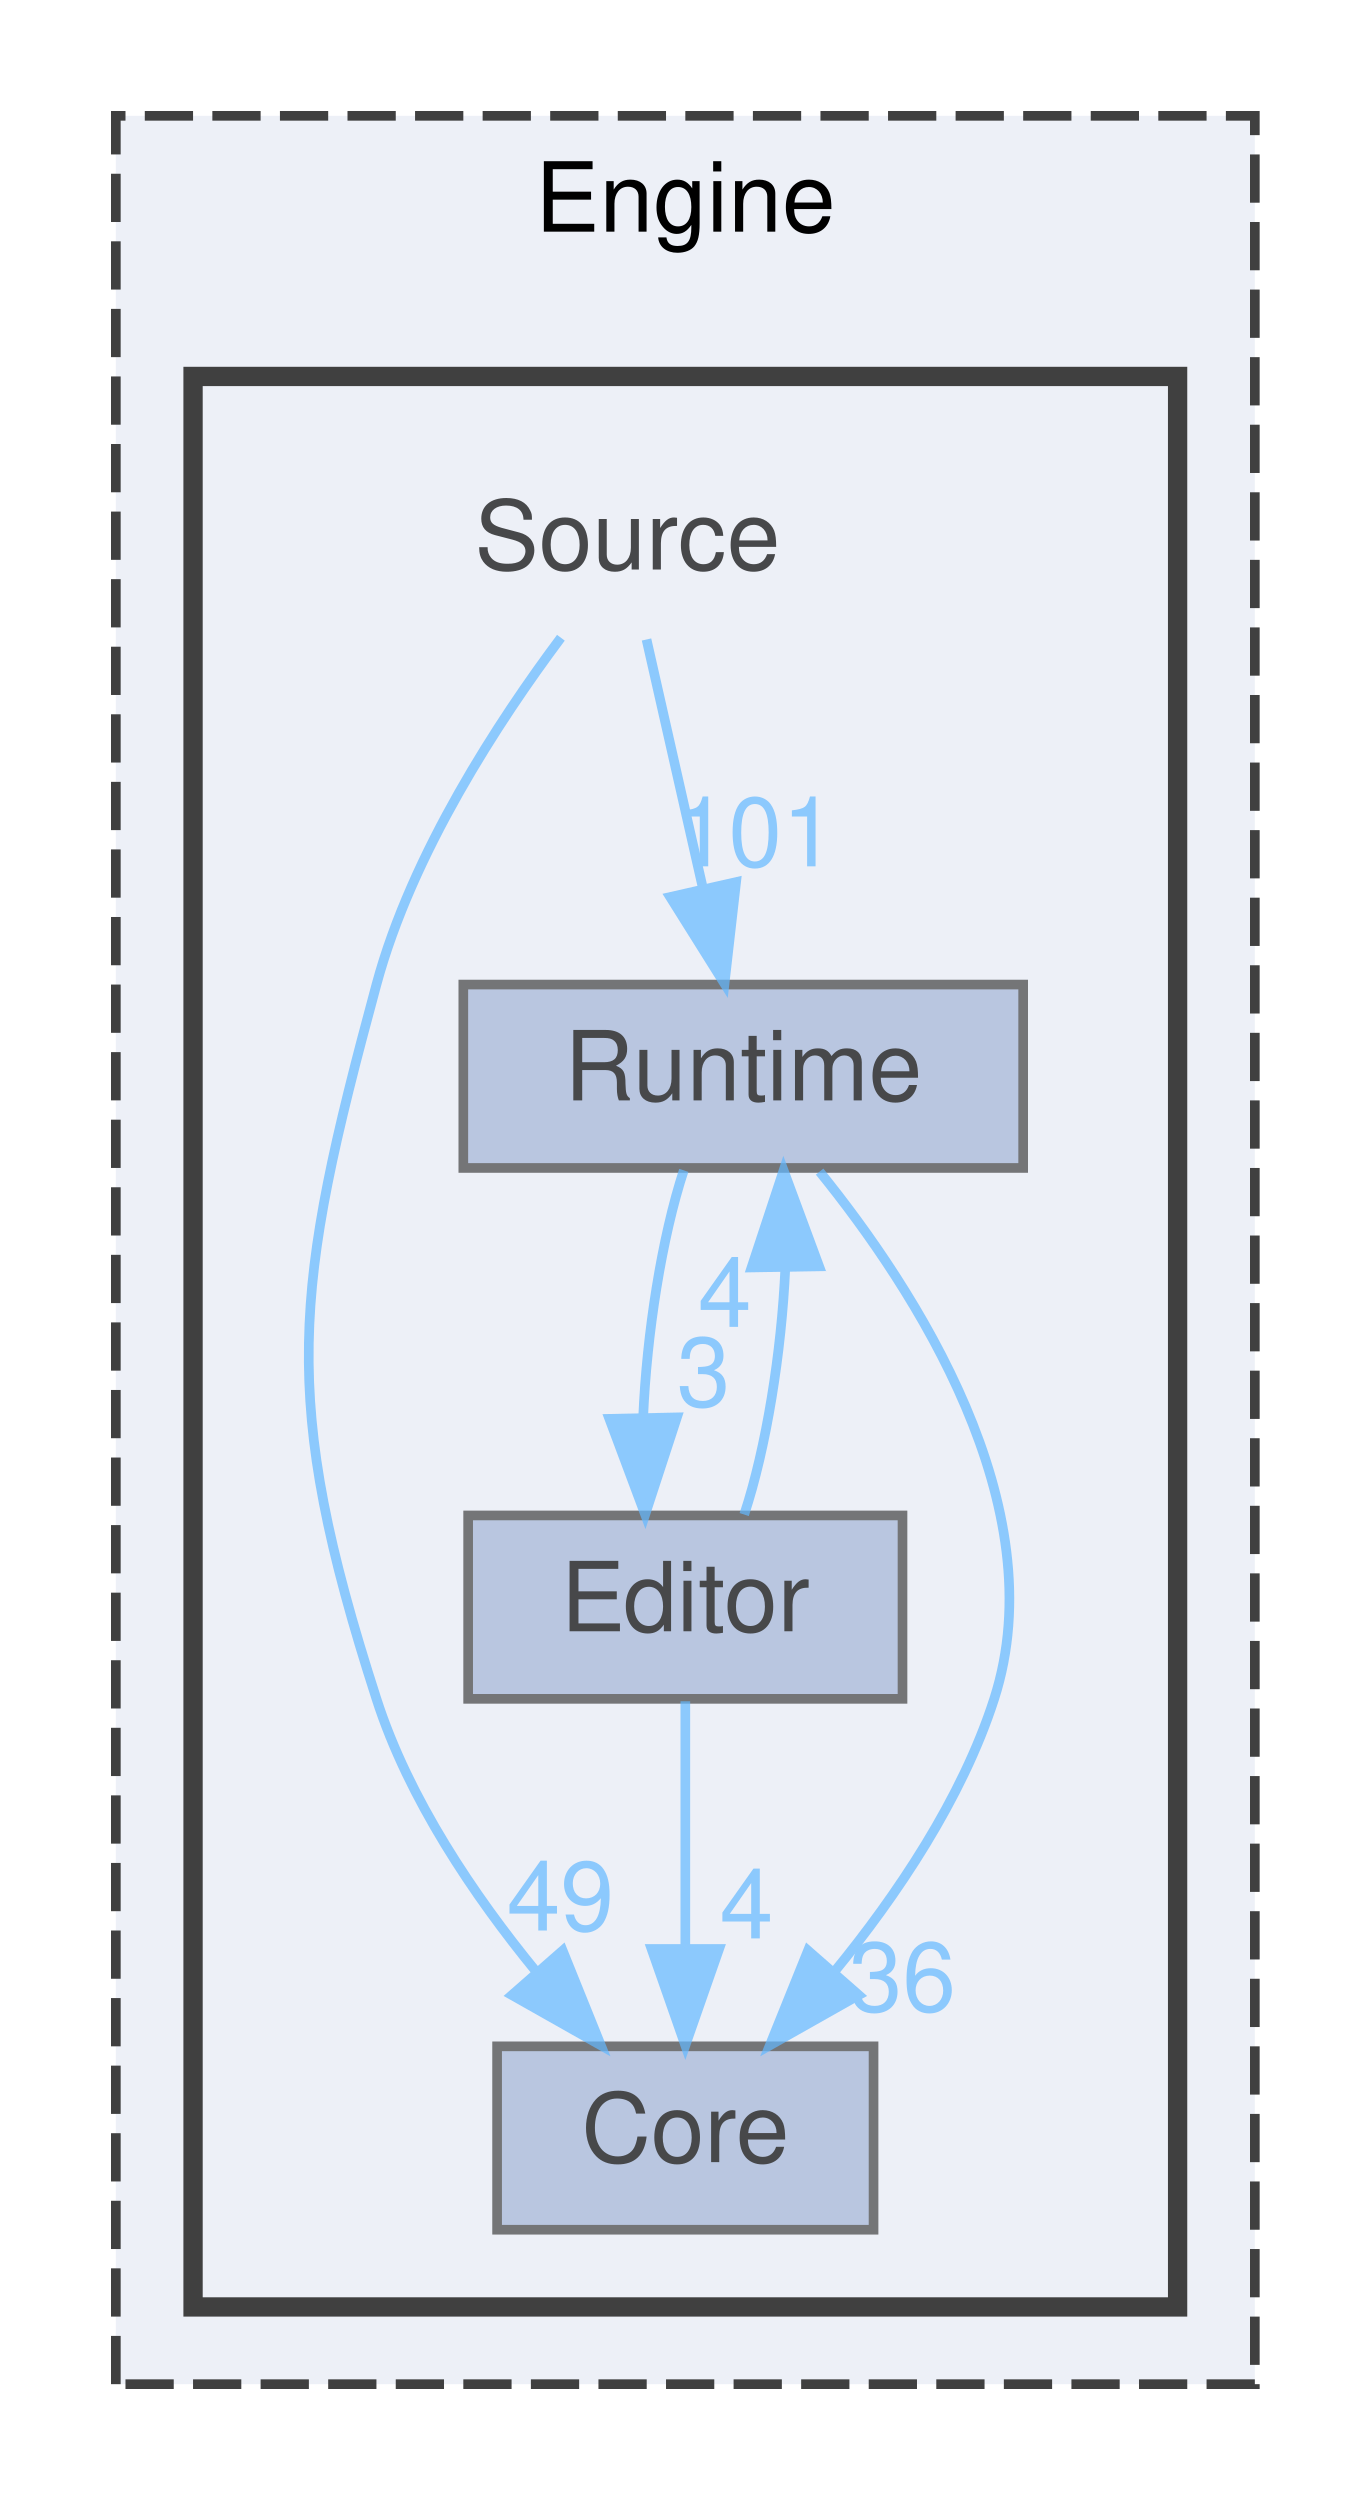
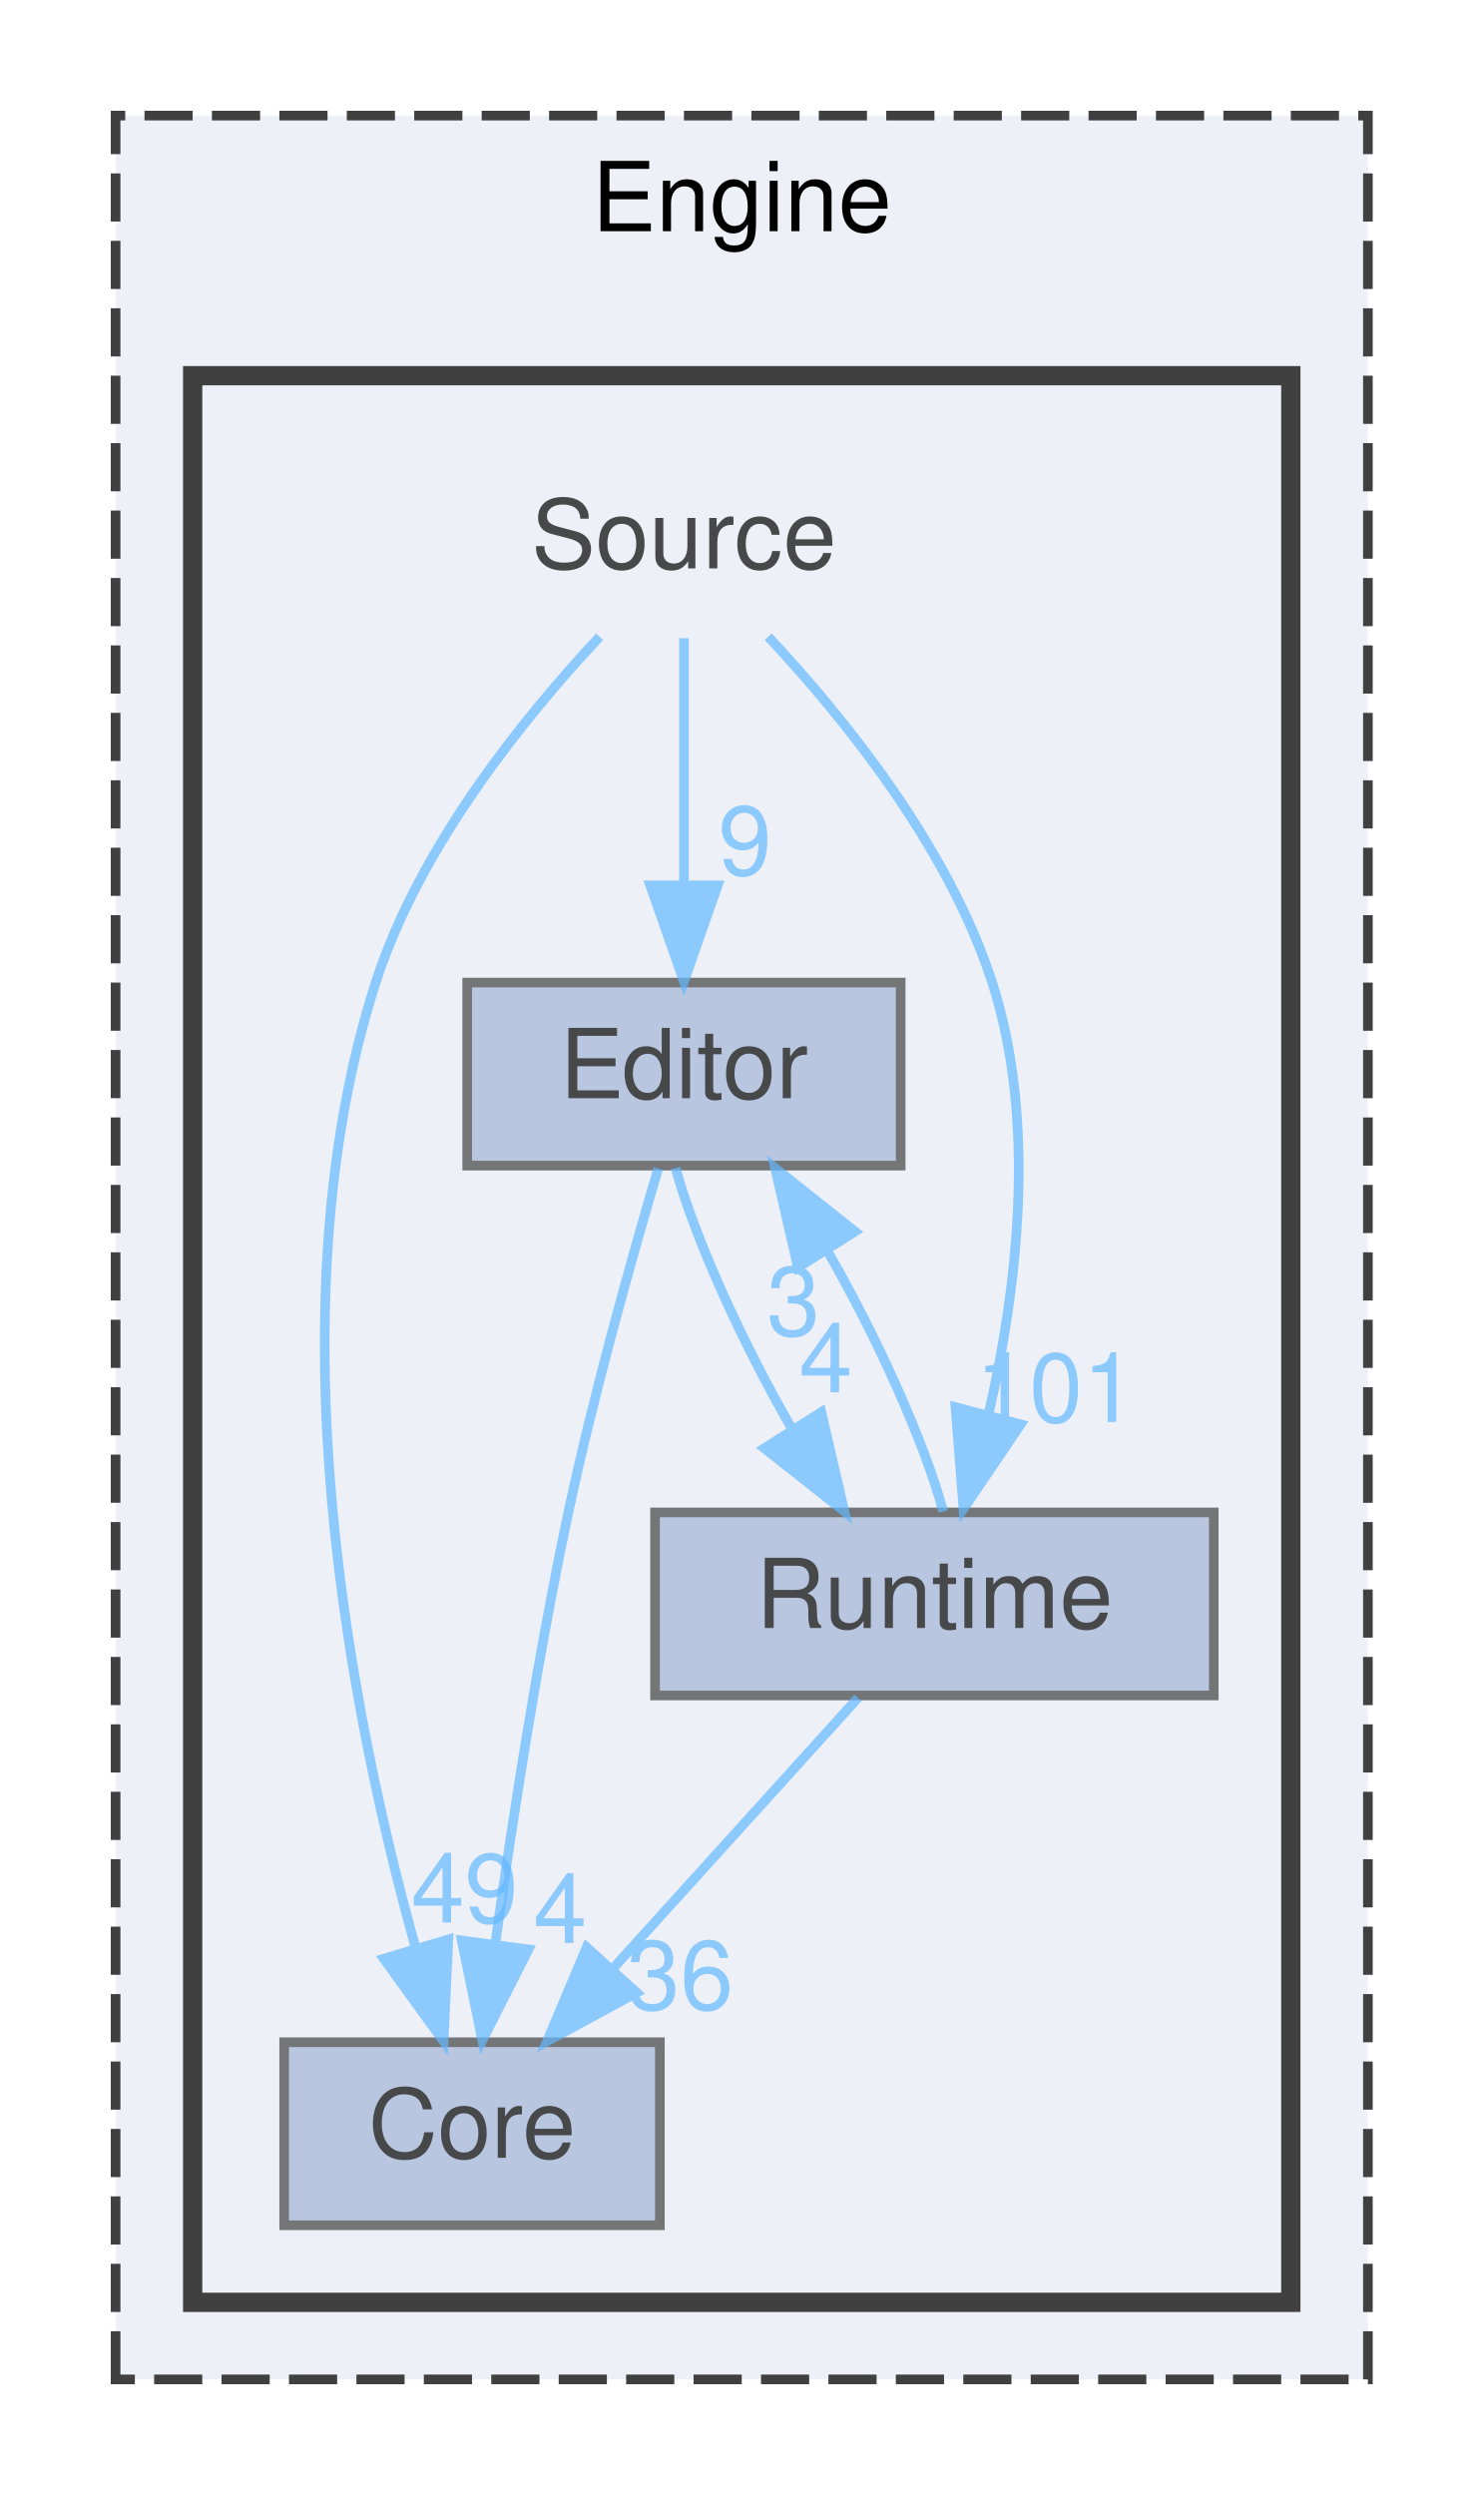
- <svg xmlns="http://www.w3.org/2000/svg" xmlns:xlink="http://www.w3.org/1999/xlink" width="142pt" height="259pt" viewBox="0.00 0.00 142.00 259.00">
+ <svg xmlns="http://www.w3.org/2000/svg" xmlns:xlink="http://www.w3.org/1999/xlink" width="154pt" height="259pt" viewBox="0.00 0.00 154.00 259.00">
  <svg id="main" version="1.1" xml:space="preserve">
    <style type="text/css">
.node, .edge {opacity: 0.7;}
.node.selected, .edge.selected {opacity: 1;}
.edge:hover path { stroke: red; }
.edge:hover polygon { stroke: red; fill: red; }
</style>
    <svg id="graph" class="graph">
      <g id="graph0" class="graph" transform="scale(1 1) rotate(0) translate(4 255)">
        <g id="clust1" class="cluster">
          <g id="a_clust1">
            <a xlink:href="dir_0b6ee6e7e9547e675db4add2e5de97da.html" target="_top" xlink:title="Engine">
-               <polygon fill="#edf0f7" stroke="#404040" stroke-dasharray="5,2" points="8,-8 8,-243 126,-243 126,-8 8,-8" />
-               <text text-anchor="middle" x="67" y="-231" font-family="Helvetica,sans-Serif" font-size="10.00">Engine</text>
+               <polygon fill="#edf0f7" stroke="#404040" stroke-dasharray="5,2" points="8,-8 8,-243 138,-243 138,-8 8,-8" />
+               <text text-anchor="middle" x="73" y="-231" font-family="Helvetica,sans-Serif" font-size="10.00">Engine</text>
            </a>
          </g>
        </g>
        <g id="clust2" class="cluster">
          <g id="a_clust2">
            <a xlink:href="dir_9579d1ecb2c7bf48cbe1049c41745cb4.html" target="_top">
-               <polygon fill="#edf0f7" stroke="#404040" stroke-width="2" points="16,-16 16,-216 118,-216 118,-16 16,-16" />
+               <polygon fill="#edf0f7" stroke="#404040" stroke-width="2" points="16,-16 16,-216 130,-216 130,-16 16,-16" />
            </a>
          </g>
        </g>
        <g id="node1" class="node">
-           <text text-anchor="middle" x="61" y="-196" font-family="Helvetica,sans-Serif" font-size="10.00">Source</text>
+           <text text-anchor="middle" x="67" y="-196" font-family="Helvetica,sans-Serif" font-size="10.00">Source</text>
        </g>
        <g id="node2" class="node">
          <g id="a_node2">
            <a xlink:href="dir_580d866cebc144d44931193ef5e2059b.html" target="_top" xlink:title="Core">
-               <polygon fill="#a2b4d6" stroke="#404040" points="86.5,-43 47.5,-43 47.5,-24 86.5,-24 86.5,-43" />
-               <text text-anchor="middle" x="67" y="-31" font-family="Helvetica,sans-Serif" font-size="10.00">Core</text>
+               <polygon fill="#a2b4d6" stroke="#404040" points="64.5,-43 25.5,-43 25.5,-24 64.5,-24 64.5,-43" />
+               <text text-anchor="middle" x="45" y="-31" font-family="Helvetica,sans-Serif" font-size="10.00">Core</text>
            </a>
          </g>
        </g>
        <g id="edge1" class="edge">
          <g id="a_edge1">
            <a xlink:href="dir_000028_000002.html" target="_top">
-               <path fill="none" stroke="#63b8ff" d="M54.11,-188.93C47.73,-180.4 38.69,-166.65 35,-153 26.41,-121.25 24.91,-110.3 35,-79 38.34,-68.62 45.1,-58.62 51.55,-50.74" />
-               <polygon fill="#63b8ff" stroke="#63b8ff" points="54.29,-52.92 58.25,-43.1 49.03,-48.31 54.29,-52.92" />
+               <path fill="none" stroke="#63b8ff" d="M58.25,-188.9C50.44,-180.56 39.55,-167.13 35,-153 24.01,-118.9 32.51,-76.59 39.13,-52.86" />
+               <polygon fill="#63b8ff" stroke="#63b8ff" points="42.54,-53.67 42.05,-43.09 35.84,-51.67 42.54,-53.67" />
            </a>
          </g>
          <g id="a_edge1-headlabel">
            <a xlink:href="dir_000028_000002.html" target="_top" xlink:title="49">
-               <text text-anchor="middle" x="54.06" y="-55" font-family="Helvetica,sans-Serif" font-size="10.00" fill="#63b8ff">49</text>
+               <text text-anchor="middle" x="44.23" y="-55.43" font-family="Helvetica,sans-Serif" font-size="10.00" fill="#63b8ff">49</text>
+             </a>
+           </g>
+         </g>
+         <g id="node3" class="node">
+           <g id="a_node3">
+             <a xlink:href="dir_c6cb6fb3292d721ac39edcf45c3f2a55.html" target="_top" xlink:title="Editor">
+               <polygon fill="#a2b4d6" stroke="#404040" points="89.5,-153 44.5,-153 44.5,-134 89.5,-134 89.5,-153" />
+               <text text-anchor="middle" x="67" y="-141" font-family="Helvetica,sans-Serif" font-size="10.00">Editor</text>
+             </a>
+           </g>
+         </g>
+         <g id="edge3" class="edge">
+           <g id="a_edge3">
+             <a xlink:href="dir_000028_000007.html" target="_top">
+               <path fill="none" stroke="#63b8ff" d="M67,-188.75C67,-181.8 67,-171.85 67,-163.13" />
+               <polygon fill="#63b8ff" stroke="#63b8ff" points="70.5,-163.09 67,-153.09 63.5,-163.09 70.5,-163.09" />
+             </a>
+           </g>
+           <g id="a_edge3-headlabel">
+             <a xlink:href="dir_000028_000007.html" target="_top" xlink:title="9">
+               <text text-anchor="middle" x="73.34" y="-164.18" font-family="Helvetica,sans-Serif" font-size="10.00" fill="#63b8ff">9</text>
            </a>
          </g>
        </g>
        <g id="node4" class="node">
          <g id="a_node4">
            <a xlink:href="dir_9f04efef762572853abdf73f62bebfcc.html" target="_top" xlink:title="Runtime">
-               <polygon fill="#a2b4d6" stroke="#404040" points="102,-153 44,-153 44,-134 102,-134 102,-153" />
-               <text text-anchor="middle" x="73" y="-141" font-family="Helvetica,sans-Serif" font-size="10.00">Runtime</text>
+               <polygon fill="#a2b4d6" stroke="#404040" points="122,-98 64,-98 64,-79 122,-79 122,-98" />
+               <text text-anchor="middle" x="93" y="-86" font-family="Helvetica,sans-Serif" font-size="10.00">Runtime</text>
            </a>
          </g>
        </g>
        <g id="edge2" class="edge">
          <g id="a_edge2">
            <a xlink:href="dir_000028_000026.html" target="_top">
-               <path fill="none" stroke="#63b8ff" d="M62.98,-188.75C64.57,-181.72 66.86,-171.62 68.85,-162.84" />
-               <polygon fill="#63b8ff" stroke="#63b8ff" points="72.26,-163.62 71.06,-153.09 65.43,-162.07 72.26,-163.62" />
+               <path fill="none" stroke="#63b8ff" d="M75.75,-188.9C83.56,-180.56 94.45,-167.13 99,-153 103.68,-138.49 101.59,-121.22 98.66,-108.36" />
+               <polygon fill="#63b8ff" stroke="#63b8ff" points="101.96,-107.14 96.02,-98.37 95.19,-108.93 101.96,-107.14" />
            </a>
          </g>
          <g id="a_edge2-headlabel">
            <a xlink:href="dir_000028_000026.html" target="_top" xlink:title="101">
-               <text text-anchor="middle" x="74.24" y="-165.25" font-family="Helvetica,sans-Serif" font-size="10.00" fill="#63b8ff">101</text>
-             </a>
-           </g>
-         </g>
-         <g id="node3" class="node">
-           <g id="a_node3">
-             <a xlink:href="dir_c6cb6fb3292d721ac39edcf45c3f2a55.html" target="_top" xlink:title="Editor">
-               <polygon fill="#a2b4d6" stroke="#404040" points="89.5,-98 44.5,-98 44.5,-79 89.5,-79 89.5,-98" />
-               <text text-anchor="middle" x="67" y="-86" font-family="Helvetica,sans-Serif" font-size="10.00">Editor</text>
-             </a>
-           </g>
-         </g>
-         <g id="edge3" class="edge">
-           <g id="a_edge3">
-             <a xlink:href="dir_000007_000002.html" target="_top">
-               <path fill="none" stroke="#63b8ff" d="M67,-78.75C67,-71.8 67,-61.85 67,-53.13" />
-               <polygon fill="#63b8ff" stroke="#63b8ff" points="70.5,-53.09 67,-43.09 63.5,-53.09 70.5,-53.09" />
-             </a>
-           </g>
-           <g id="a_edge3-headlabel">
-             <a xlink:href="dir_000007_000002.html" target="_top" xlink:title="4">
-               <text text-anchor="middle" x="73.34" y="-54.18" font-family="Helvetica,sans-Serif" font-size="10.00" fill="#63b8ff">4</text>
+               <text text-anchor="middle" x="105.62" y="-107.39" font-family="Helvetica,sans-Serif" font-size="10.00" fill="#63b8ff">101</text>
            </a>
          </g>
        </g>
        <g id="edge4" class="edge">
          <g id="a_edge4">
-             <a xlink:href="dir_000007_000026.html" target="_top">
-               <path fill="none" stroke="#63b8ff" d="M73.1,-98.09C75.39,-104.99 76.97,-114.93 77.36,-123.66" />
-               <polygon fill="#63b8ff" stroke="#63b8ff" points="73.86,-123.69 77.18,-133.75 80.86,-123.81 73.86,-123.69" />
+             <a xlink:href="dir_000007_000002.html" target="_top">
+               <path fill="none" stroke="#63b8ff" d="M64.33,-133.7C61.69,-124.77 57.67,-110.52 55,-98 51.83,-83.12 49.2,-66.09 47.44,-53.41" />
+               <polygon fill="#63b8ff" stroke="#63b8ff" points="50.86,-52.63 46.07,-43.18 43.93,-53.56 50.86,-52.63" />
            </a>
          </g>
          <g id="a_edge4-headlabel">
-             <a xlink:href="dir_000007_000026.html" target="_top" xlink:title="4">
-               <text text-anchor="middle" x="71.09" y="-117.54" font-family="Helvetica,sans-Serif" font-size="10.00" fill="#63b8ff">4</text>
+             <a xlink:href="dir_000007_000002.html" target="_top" xlink:title="4">
+               <text text-anchor="middle" x="54.15" y="-53.31" font-family="Helvetica,sans-Serif" font-size="10.00" fill="#63b8ff">4</text>
            </a>
          </g>
        </g>
        <g id="edge5" class="edge">
          <g id="a_edge5">
-             <a xlink:href="dir_000026_000002.html" target="_top">
-               <path fill="none" stroke="#63b8ff" d="M80.91,-133.62C90.73,-121.49 105.43,-98.96 99,-79 95.66,-68.62 88.9,-58.62 82.45,-50.74" />
-               <polygon fill="#63b8ff" stroke="#63b8ff" points="84.97,-48.31 75.75,-43.1 79.71,-52.92 84.97,-48.31" />
+             <a xlink:href="dir_000007_000026.html" target="_top">
+               <path fill="none" stroke="#63b8ff" d="M66.13,-133.75C68.15,-126.42 72.99,-115.73 78.2,-106.7" />
+               <polygon fill="#63b8ff" stroke="#63b8ff" points="81.26,-108.41 83.66,-98.09 75.34,-104.66 81.26,-108.41" />
            </a>
          </g>
          <g id="a_edge5-headlabel">
-             <a xlink:href="dir_000026_000002.html" target="_top" xlink:title="36">
-               <text text-anchor="middle" x="89.48" y="-46.64" font-family="Helvetica,sans-Serif" font-size="10.00" fill="#63b8ff">36</text>
+             <a xlink:href="dir_000007_000026.html" target="_top" xlink:title="4">
+               <text text-anchor="middle" x="81.73" y="-110.46" font-family="Helvetica,sans-Serif" font-size="10.00" fill="#63b8ff">4</text>
            </a>
          </g>
        </g>
        <g id="edge6" class="edge">
          <g id="a_edge6">
-             <a xlink:href="dir_000026_000007.html" target="_top">
-               <path fill="none" stroke="#63b8ff" d="M66.84,-133.75C64.56,-126.8 63,-116.85 62.63,-108.13" />
-               <polygon fill="#63b8ff" stroke="#63b8ff" points="66.13,-108.16 62.84,-98.09 59.13,-108.01 66.13,-108.16" />
+             <a xlink:href="dir_000026_000002.html" target="_top">
+               <path fill="none" stroke="#63b8ff" d="M85.07,-78.75C78.15,-71.11 67.93,-59.82 59.55,-50.56" />
+               <polygon fill="#63b8ff" stroke="#63b8ff" points="62.09,-48.15 52.78,-43.09 56.9,-52.85 62.09,-48.15" />
            </a>
          </g>
          <g id="a_edge6-headlabel">
+             <a xlink:href="dir_000026_000002.html" target="_top" xlink:title="36">
+               <text text-anchor="middle" x="66.6" y="-46.41" font-family="Helvetica,sans-Serif" font-size="10.00" fill="#63b8ff">36</text>
+             </a>
+           </g>
+         </g>
+         <g id="edge7" class="edge">
+           <g id="a_edge7">
+             <a xlink:href="dir_000026_000007.html" target="_top">
+               <path fill="none" stroke="#63b8ff" d="M93.92,-98.09C91.94,-105.37 87.12,-116.04 81.92,-125.1" />
+               <polygon fill="#63b8ff" stroke="#63b8ff" points="78.84,-123.42 76.46,-133.75 84.76,-127.16 78.84,-123.42" />
+             </a>
+           </g>
+           <g id="a_edge7-headlabel">
            <a xlink:href="dir_000026_000007.html" target="_top" xlink:title="3">
-               <text text-anchor="middle" x="68.89" y="-109.31" font-family="Helvetica,sans-Serif" font-size="10.00" fill="#63b8ff">3</text>
+               <text text-anchor="middle" x="78.36" y="-116.37" font-family="Helvetica,sans-Serif" font-size="10.00" fill="#63b8ff">3</text>
            </a>
          </g>
        </g>
      </g>
    </svg>
  </svg>
  <style type="text/css">

[data-mouse-over-selected='false'] { opacity: 0.7; }
[data-mouse-over-selected='true']  { opacity: 1.0; }

</style>
</svg>
